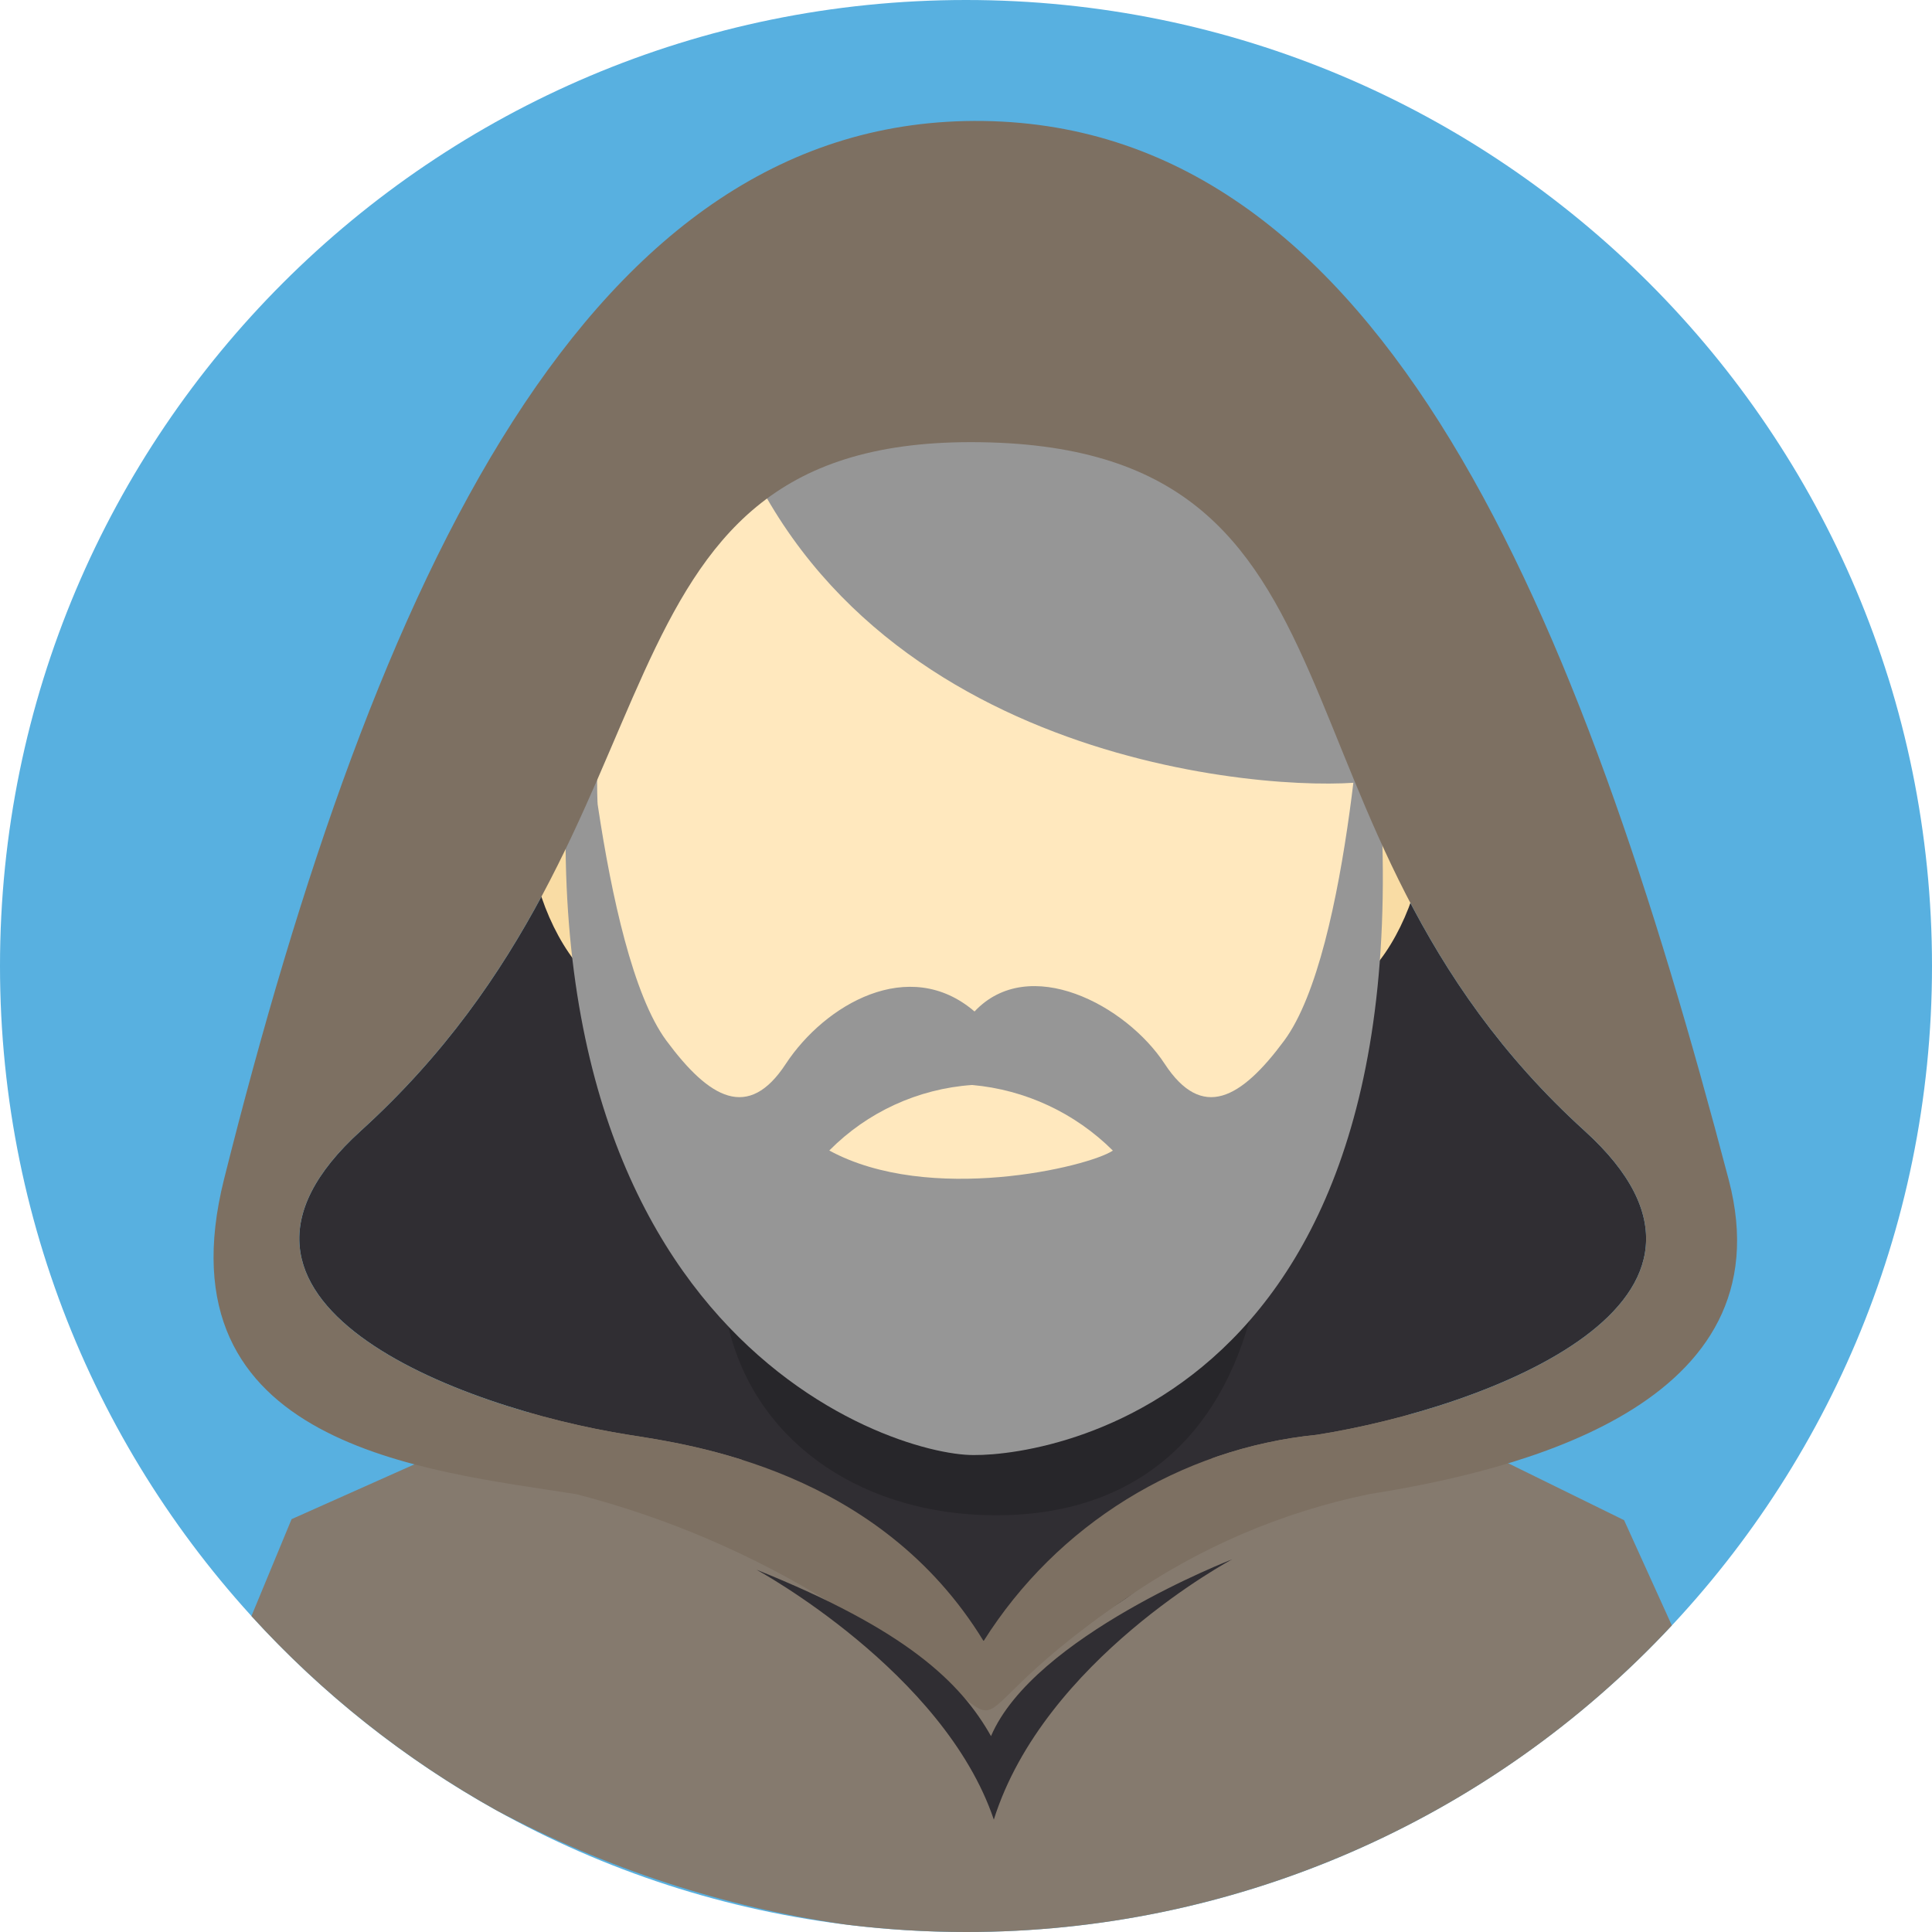
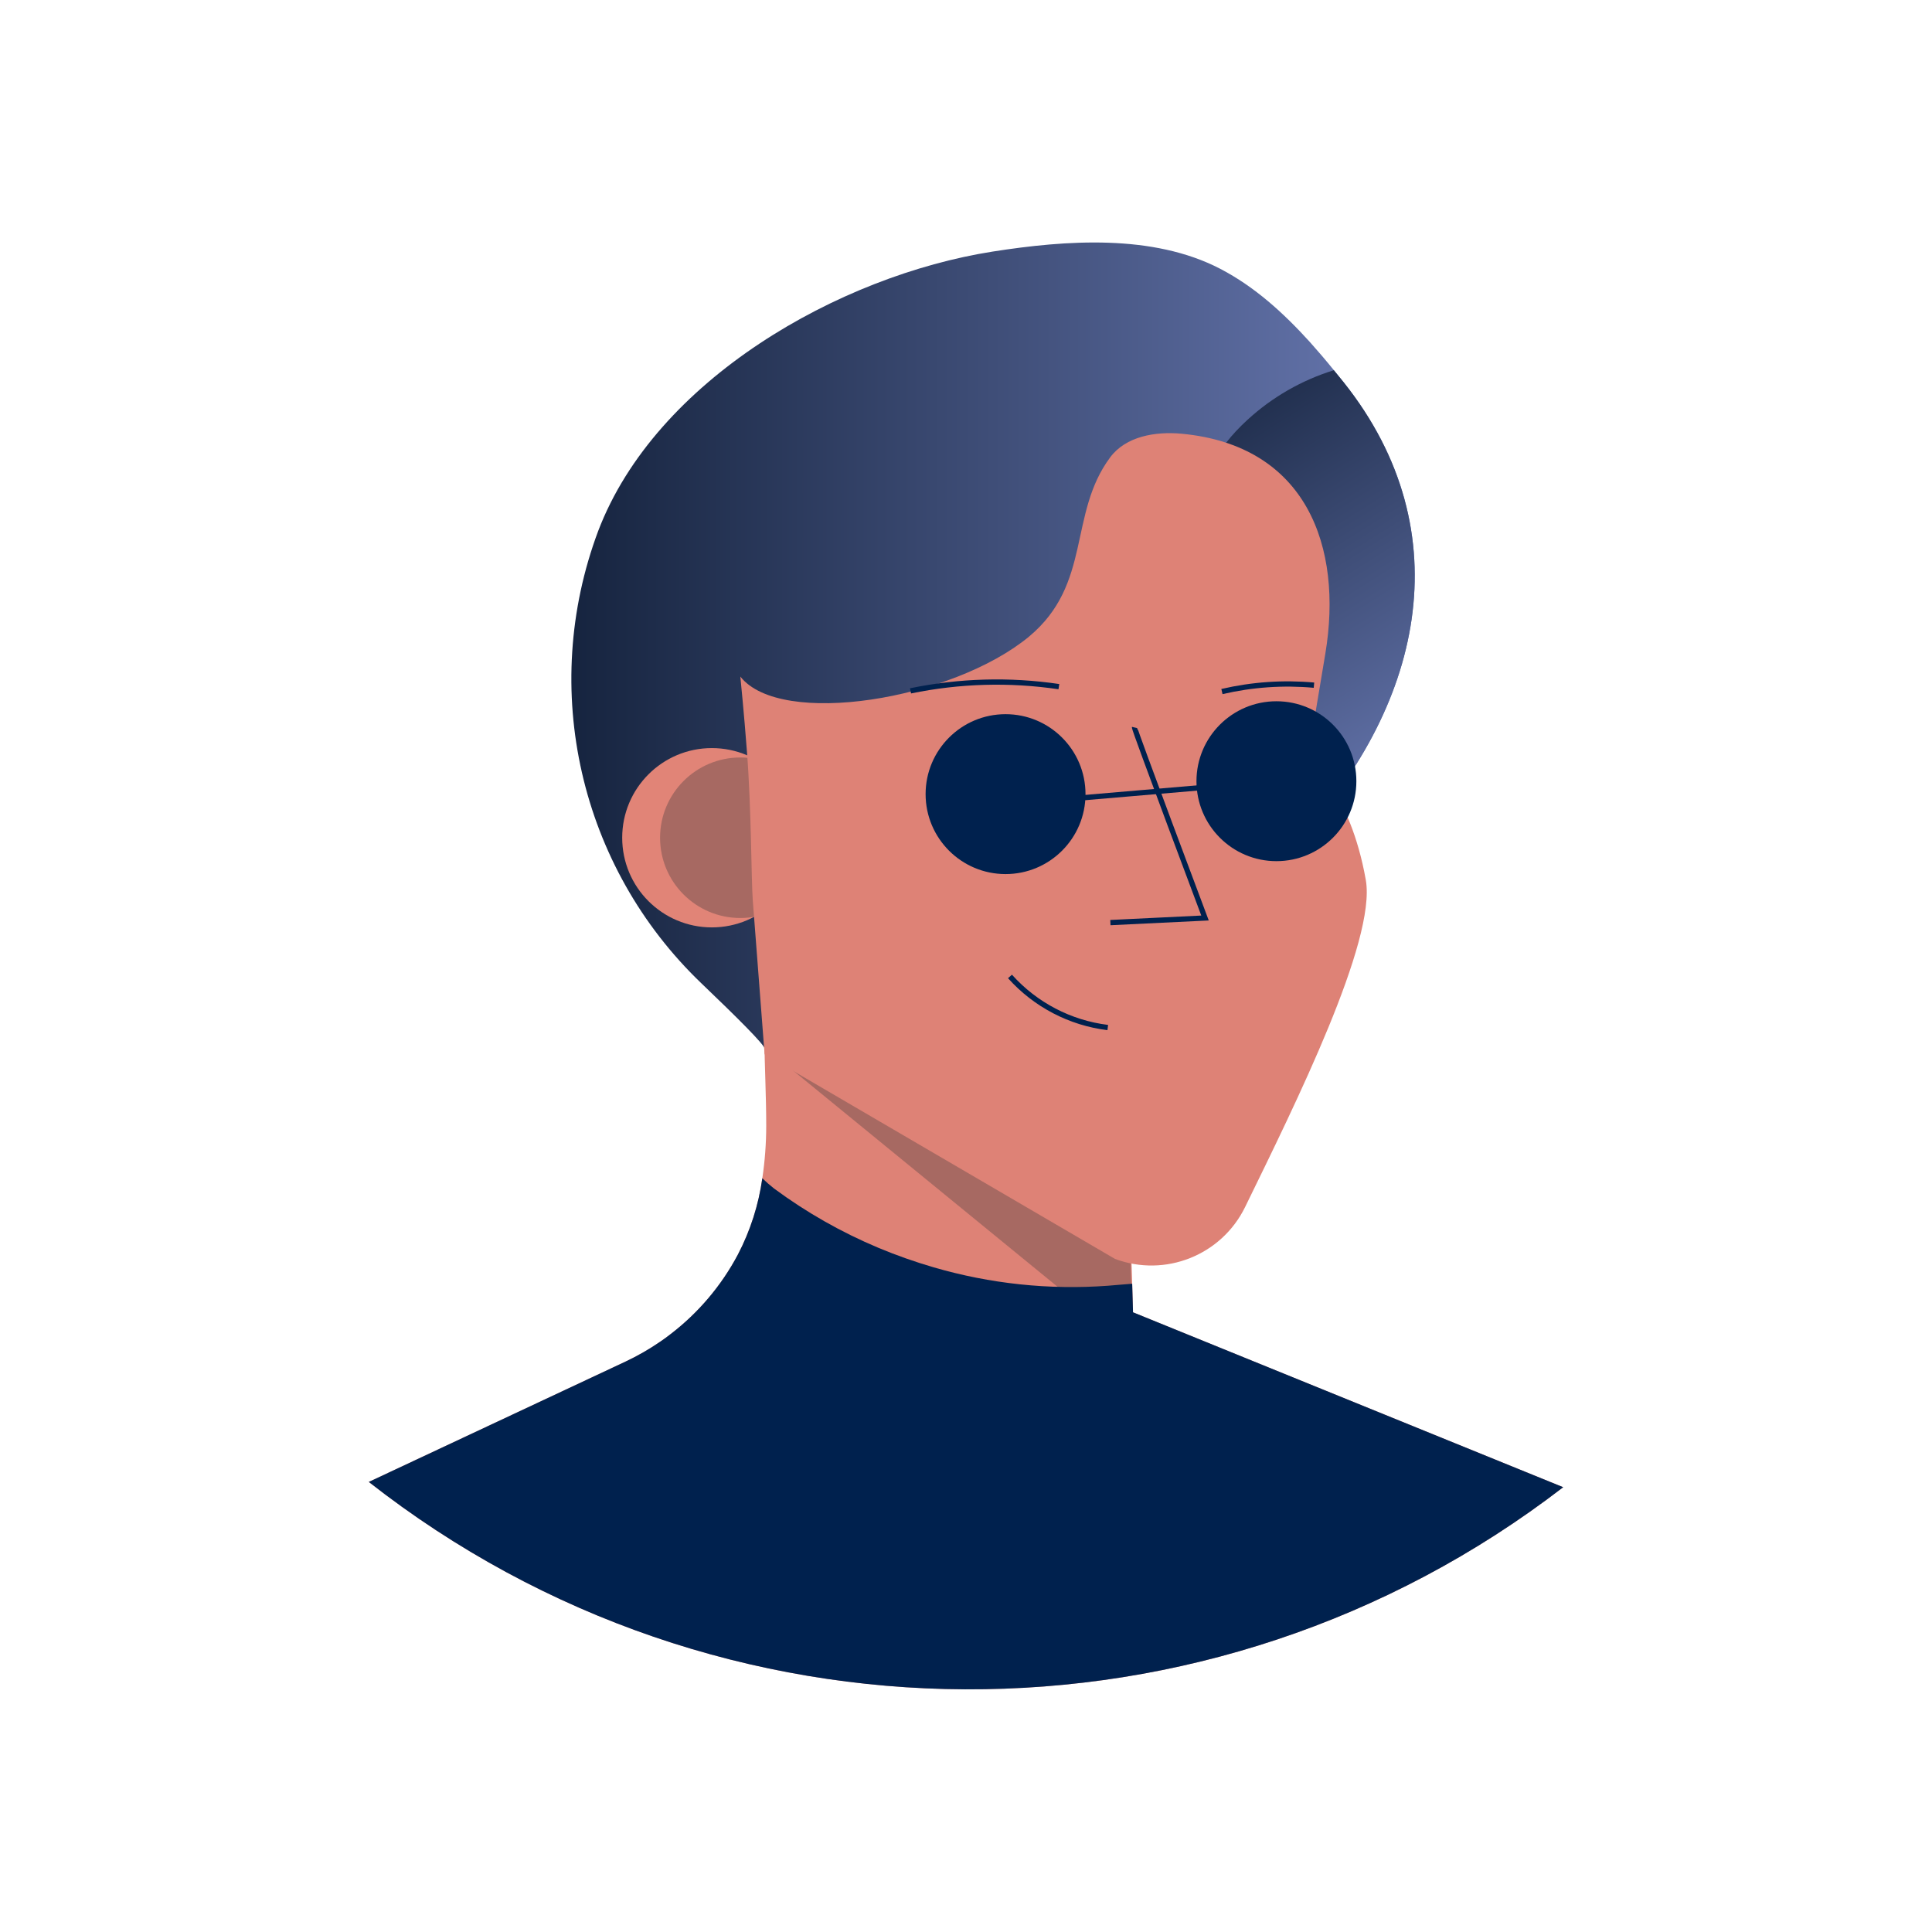
- <svg xmlns="http://www.w3.org/2000/svg" width="800px" height="800px" viewBox="0 0 61.8 61.8">
-   <g data-name="Layer 2" id="Layer_2">
-     <g data-name="—ÎÓÈ 1" id="_ÎÓÈ_1">
-       <circle cx="30.9" cy="30.9" fill="#58b0e0" r="30.9" />
-       <path d="M23.255 38.68l15.907.146v15.602l-15.907-.147V38.68z" fill="#302e33" fill-rule="evenodd" />
-       <path d="M53.478 51.993A30.813 30.813 0 0 1 30.9 61.8a31.225 31.225 0 0 1-3.837-.237A34.072 34.072 0 0 1 15.9 57.919a31.036 31.036 0 0 1-7.857-6.225l1.284-3.1 13.925-6.212c0 4.535 1.31 10.02 7.439 10.113 7.57.113 8.47-5.475 8.47-10.15l12.79 6.282z" fill="#857a6e" fill-rule="evenodd" />
-       <path d="M31.462 52.495c-3.342-5.472-9.388-6.287-11.359-6.6-5.42-.86-14.56-4.28-8.564-9.72 10.765-9.764 6.898-22.032 19.513-22.032 13.47 0 8.873 12.268 19.638 22.032 5.997 5.44-3.143 8.86-8.565 9.72a14.292 14.292 0 0 0-10.663 6.6z" fill="#302e33" fill-rule="evenodd" />
-       <path d="M39.964 42.252c-1.125 4.01-4.008 6.397-8.598 6.207-3.94-.163-7.297-2.397-8.11-6.204z" fill-rule="evenodd" opacity="0.18" />
-       <path d="M31.129 8.432c21.281 0 12.987 35.266 0 35.266-12.267 0-21.281-35.266 0-35.266z" fill="#ffe8be" fill-rule="evenodd" />
-       <path d="M18.365 24.045c-3.07 1.34-.46 7.687 1.472 7.658a31.973 31.973 0 0 1-1.472-7.658z" fill="#f9dca4" fill-rule="evenodd" />
-       <path d="M44.14 24.045c3.07 1.339.46 7.687-1.471 7.658a31.993 31.993 0 0 0 1.471-7.658z" fill="#f9dca4" fill-rule="evenodd" />
-       <path d="M19.113 25.706c-2.83-4.958-2.783-9.375-1.362-11.817 2.048-3.52 4.922-3.688 5.315-4.517 4.025-8.479 24.839-2.048 23.97 11.09a14.798 14.798 0 0 0-1.522-2.486s-.075 4.991-1.437 6.957c-1.64.464-15.061.239-20.053-9.948-4.006 2.268-5.06 7.015-4.91 10.72z" fill="#969696" fill-rule="evenodd" />
-       <path d="M31.15 46.543c-2.66.022-15.617-4.022-12.61-26.045 0 0 .65 9.916 2.775 12.788 1.382 1.868 2.625 2.57 3.82.746 1.248-1.9 3.946-3.473 6.038-1.677 1.737-1.85 4.848-.212 6.084 1.677 1.195 1.823 2.44 1.123 3.822-.746 2.125-2.872 2.586-12.456 2.586-12.456 3.456 23.6-9.855 25.735-12.515 25.713z" fill="#969696" fill-rule="evenodd" />
-       <path d="M26.527 36.802a7.118 7.118 0 0 1 4.568-2.096 7.29 7.29 0 0 1 4.503 2.099c-.788.525-5.874 1.737-9.071-.003z" fill="#ffe8be" fill-rule="evenodd" />
-       <path d="M26.611 51.297a29.35 29.35 0 0 0-8.171-3.501c-4.778-.758-13.423-1.518-11.271-10.086C12.023 18.38 18.85 3.688 31.457 3.87c12.836.184 19.09 15.8 23.84 33.865 1.904 7.238-6.79 9.313-11.508 10.06A21.129 21.129 0 0 0 36 51.14c-6.963 4.765-1.812 4.7-9.389.158zm4.851 1.198a14.292 14.292 0 0 1 10.663-6.6c5.422-.86 14.562-4.28 8.565-9.72-10.765-9.764-6.167-22.032-19.638-22.032-12.615 0-8.748 12.268-19.513 22.032-5.997 5.44 3.143 8.86 8.564 9.72 1.97.313 8.017 1.127 11.36 6.6z" fill="#7d7062" fill-rule="evenodd" />
-       <path d="M24.202 50.213s5.988 3.256 7.588 7.992c1.61-5.121 7.627-8.327 7.627-8.327S33.07 52.33 31.7 55.534c-.973-1.722-2.707-3.4-7.497-5.321z" fill="#302e33" fill-rule="evenodd" />
-     </g>
-   </g>
+ <svg xmlns="http://www.w3.org/2000/svg" xmlns:xlink="http://www.w3.org/1999/xlink" width="800px" height="800px" viewBox="0 0 366.34 366.34" id="Layer_1" data-name="Layer 1">
+   <defs>
+     <style>.cls-1{fill:#de8276;}.cls-2{fill:#a76962;}.cls-3{fill:url(#linear-gradient);}.cls-4{fill:url(#linear-gradient-2);}.cls-5{fill:#e18477;}.cls-6{fill:none;stroke:#00214e;stroke-miterlimit:10;}.cls-7{fill:#00214e;}</style>
+     <linearGradient id="linear-gradient" x1="108.28" y1="122.42" x2="268.26" y2="122.42" gradientUnits="userSpaceOnUse">
+       <stop offset="0" stop-color="#16243f" />
+       <stop offset="1" stop-color="#6878b1" />
+     </linearGradient>
+     <linearGradient id="linear-gradient-2" x1="219.28" y1="72.92" x2="269.19" y2="152.46" xlink:href="#linear-gradient" />
+   </defs>
+   <path class="cls-1" d="M296.41,282a184.56,184.56,0,0,1-226.48-1l48.66-22.81a46.83,46.83,0,0,0,6.65-3.82c.64-.44,1.28-.9,1.89-1.38a46.35,46.35,0,0,0,12.78-15.09,44.69,44.69,0,0,0,4.64-14.48,67.91,67.91,0,0,0,.74-9.91c0-5.72-.31-11.44-.37-17.17q-.06-4.76-.1-9.51l2,1,5.2,2.69,2.41.41,27.88,4.74,31.12,5.3.94,32,.31,10.46.15,5.08v.33l12.1,4.92Z" />
+   <path class="cls-2" d="M214.63,248.85a16,16,0,0,1-10.07-1.56l-59.67-48.78c-.07-2.26-.13.11-.16-2.15q-.06-4.76-.1-9.51l2,1,5.2,2.69,2.41.41,27.88,4.74,31.12,5.3.94,32,.31,10.46.15,5.08v.33Z" />
+   <path class="cls-3" d="M245.43,159.9a35.93,35.93,0,0,1-5.09,4.41c-10.4,7.53-24.28,10-36.14,14.06-5,1.71-59.22,17.12-59.22,20.47,0-.73-5.31-6-12-12.4a79.91,79.91,0,0,1-19.56-85.74c10.91-28.67,45.69-48.43,74.82-53,13.87-2.17,30.33-3.38,43.14,3.27,6.55,3.41,12,8.38,17,13.89q2.34,2.61,4.54,5.33c.63.76,1.25,1.52,1.86,2.29C277.55,101.08,269.48,134.63,245.43,159.9Z" />
+   <path class="cls-4" d="M245.43,159.9a35.93,35.93,0,0,1-5.09,4.41,22.42,22.42,0,0,1-1.15-2.3c-2.64-6-4-12.51-5-19A275.93,275.93,0,0,1,231,114.49c-.91-15.34-7.46-22.95,5.57-34.91a43,43,0,0,1,16.35-9.38c.63.76,1.25,1.52,1.86,2.29C277.55,101.08,269.48,134.63,245.43,159.9Z" />
+   <circle class="cls-5" cx="134.98" cy="158.85" r="17" />
+   <circle class="cls-2" cx="140.38" cy="158.85" r="15.22" />
+   <path class="cls-1" d="M141.65,142.73c.83,10.86.8,24.12,1.09,28q1.13,14.59,2.24,29.17l66.44,38.81a19.76,19.76,0,0,0,24.68-9.85c9.56-19.58,24.9-50.5,22.88-62-3-17-11-23-11-23l3.33-19.94c3.37-20.27-3.58-39.46-27.26-41.68-5-.46-10.57.49-13.54,4.48-8,10.76-3.39,24-15.4,34C180.53,132.75,148,138,140.38,128.29,140.38,128.29,141.08,135.16,141.65,142.73Z" />
+   <path class="cls-6" d="M191.51,185.15a29.78,29.78,0,0,0,18.54,9.69" />
+   <path class="cls-6" d="M215.13,137.94c-.08.35,13.36,36.13,13.36,36.13l-17.94.87" />
+   <circle class="cls-7" cx="190.67" cy="150.58" r="15.16" />
+   <circle class="cls-7" cx="242.03" cy="148.13" r="15.16" />
+   <line class="cls-6" x1="202.93" y1="151.47" x2="228.46" y2="149.29" />
+   <path class="cls-6" d="M172.65,131a80.58,80.58,0,0,1,28.13-.8" />
+   <path class="cls-6" d="M231.7,131.13a55,55,0,0,1,17.45-1.21" />
+   <path class="cls-7" d="M296.41,282a184.56,184.56,0,0,1-226.48-1l48.66-22.81a46.83,46.83,0,0,0,6.65-3.82c.64-.44,1.28-.9,1.89-1.38a46.35,46.35,0,0,0,12.78-15.09,44.69,44.69,0,0,0,4.64-14.48,28.66,28.66,0,0,0,2.22,1.94,95.14,95.14,0,0,0,19.82,11.26,99,99,0,0,0,10.46,3.69,93.52,93.52,0,0,0,33,3.49c1.54-.12,3.09-.27,4.63-.38l.15,5.08v.33l12.1,4.92Z" />
+   <path class="cls-7" d="M186.28,142.24c6.1,0,6.1,9.38,0,9.43H186c-6.11,0-6.11-9.38,0-9.43h.27Z" />
+   <path class="cls-7" d="M236.41,140.85c5.66.05,5.66,8.7,0,8.75h-.26c-5.66,0-5.66-8.7,0-8.75h.26Z" />
</svg>
